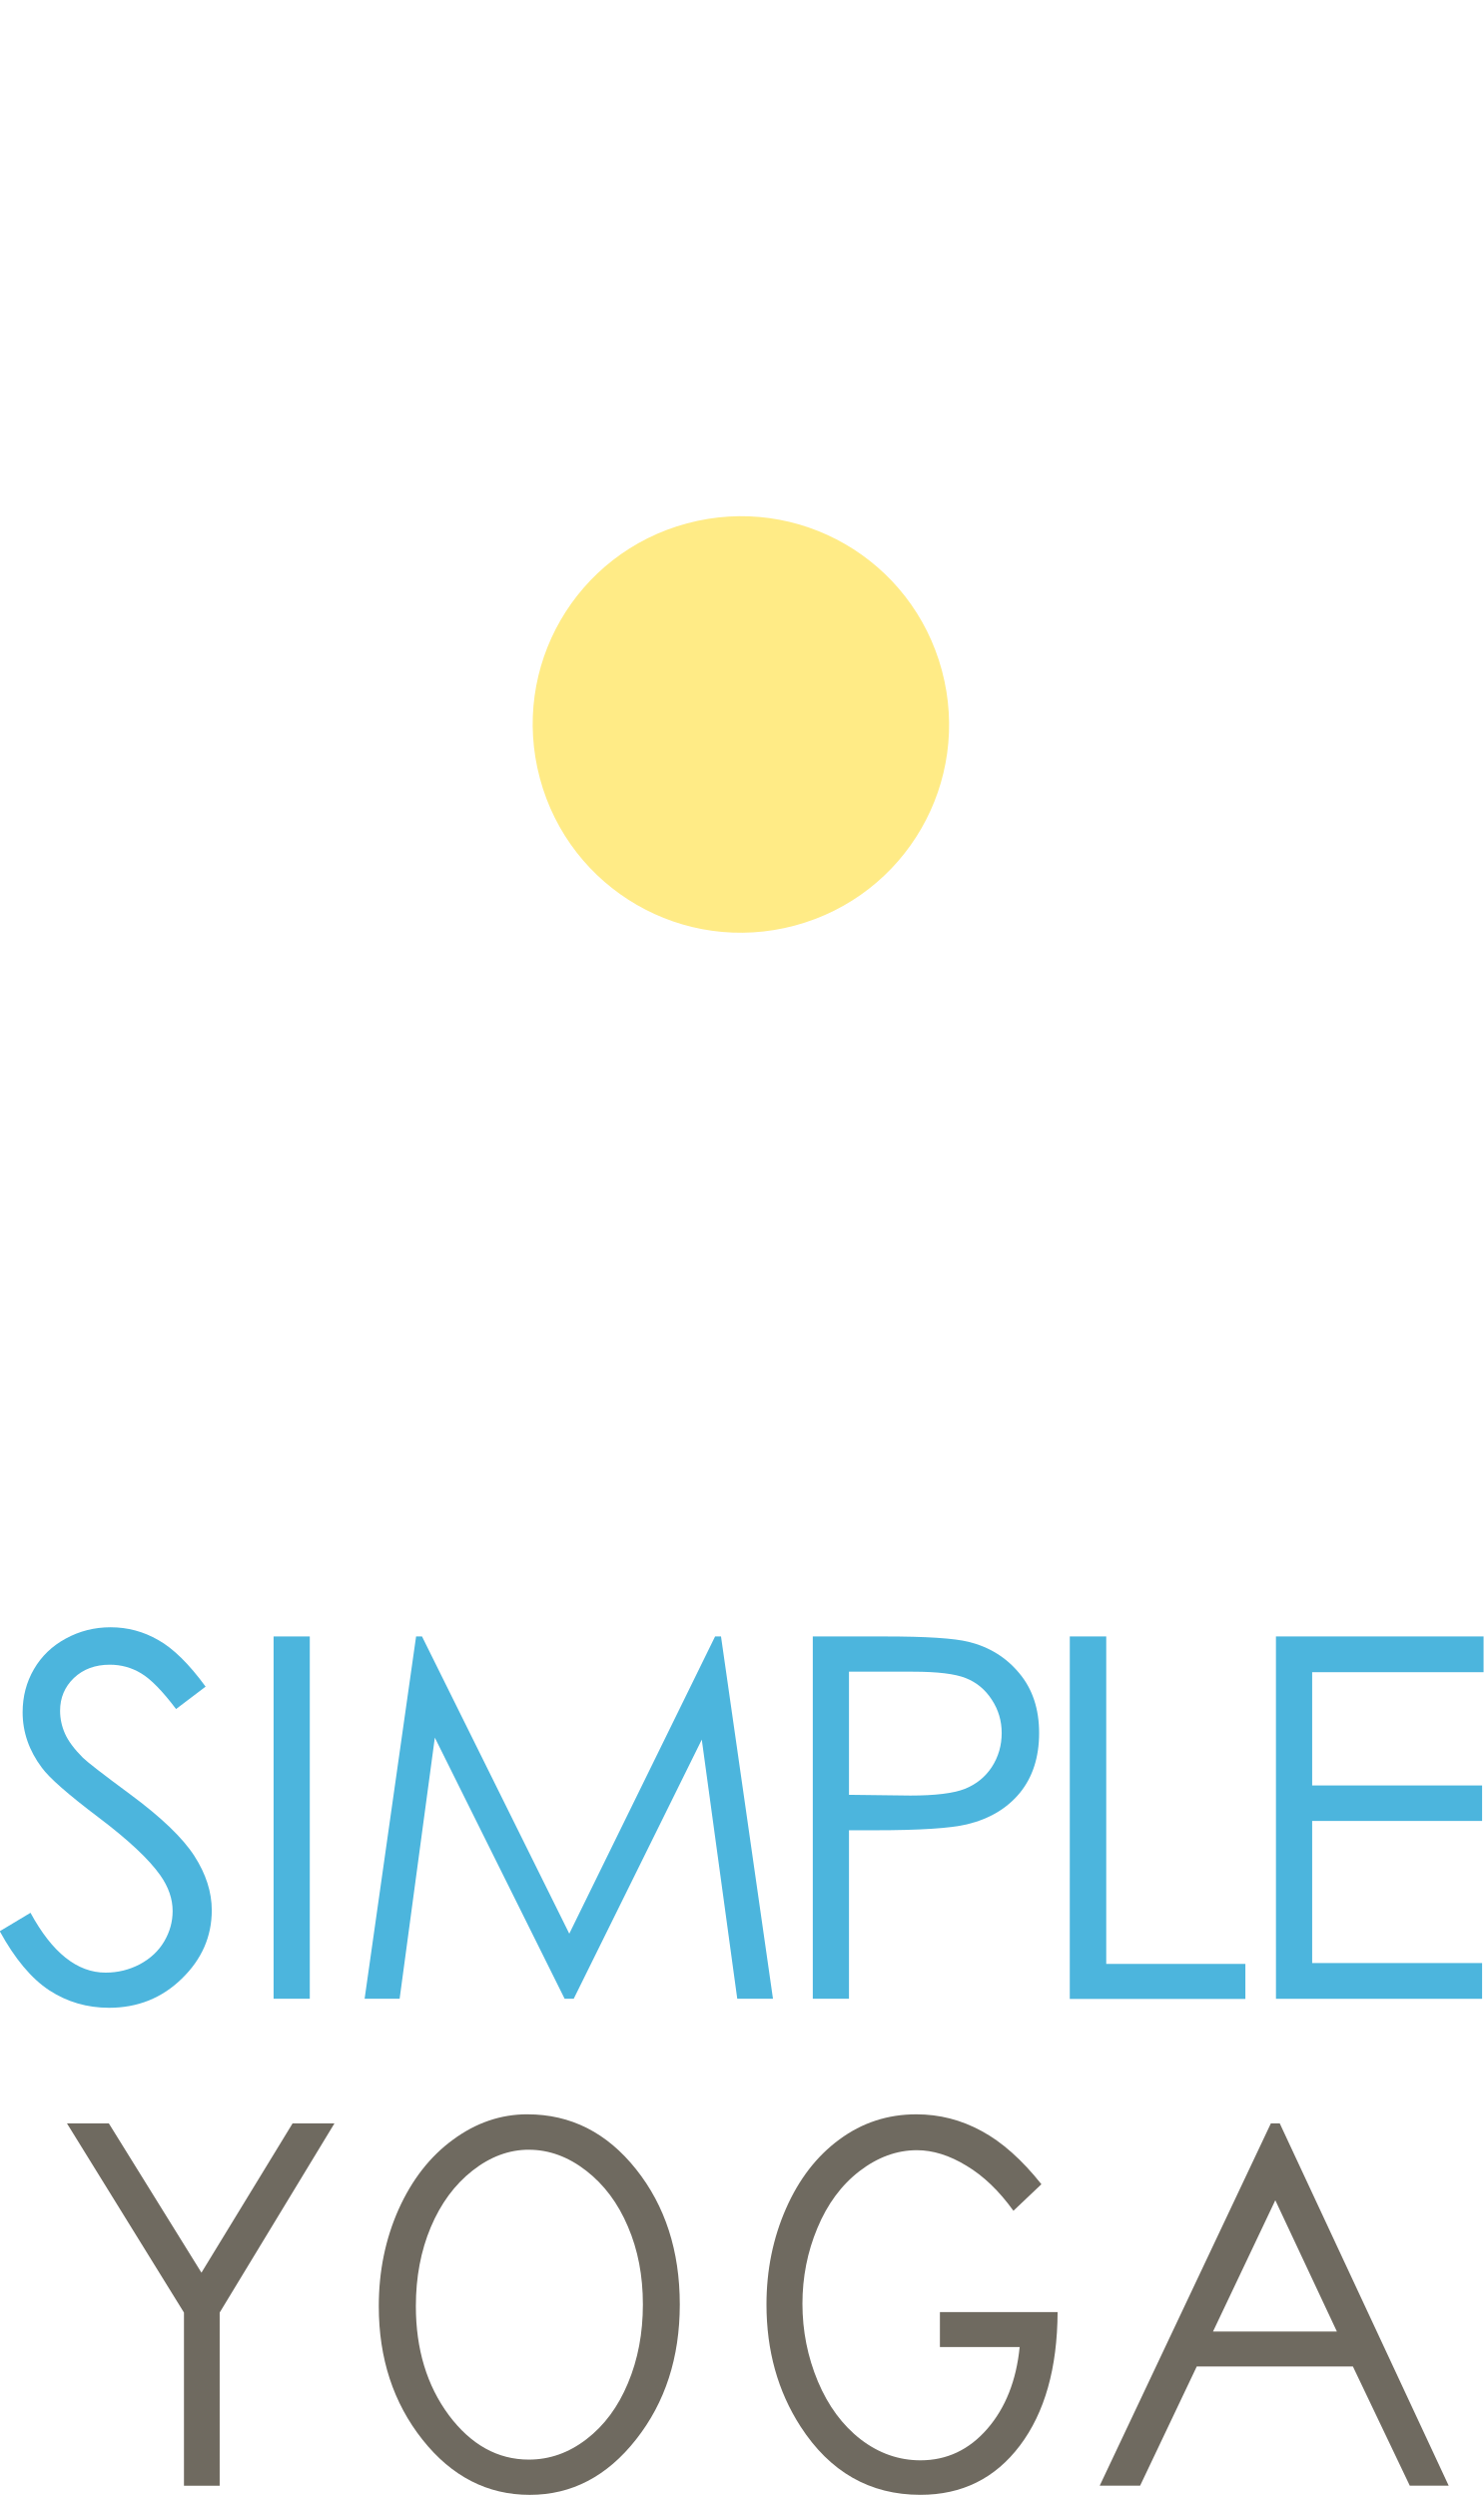
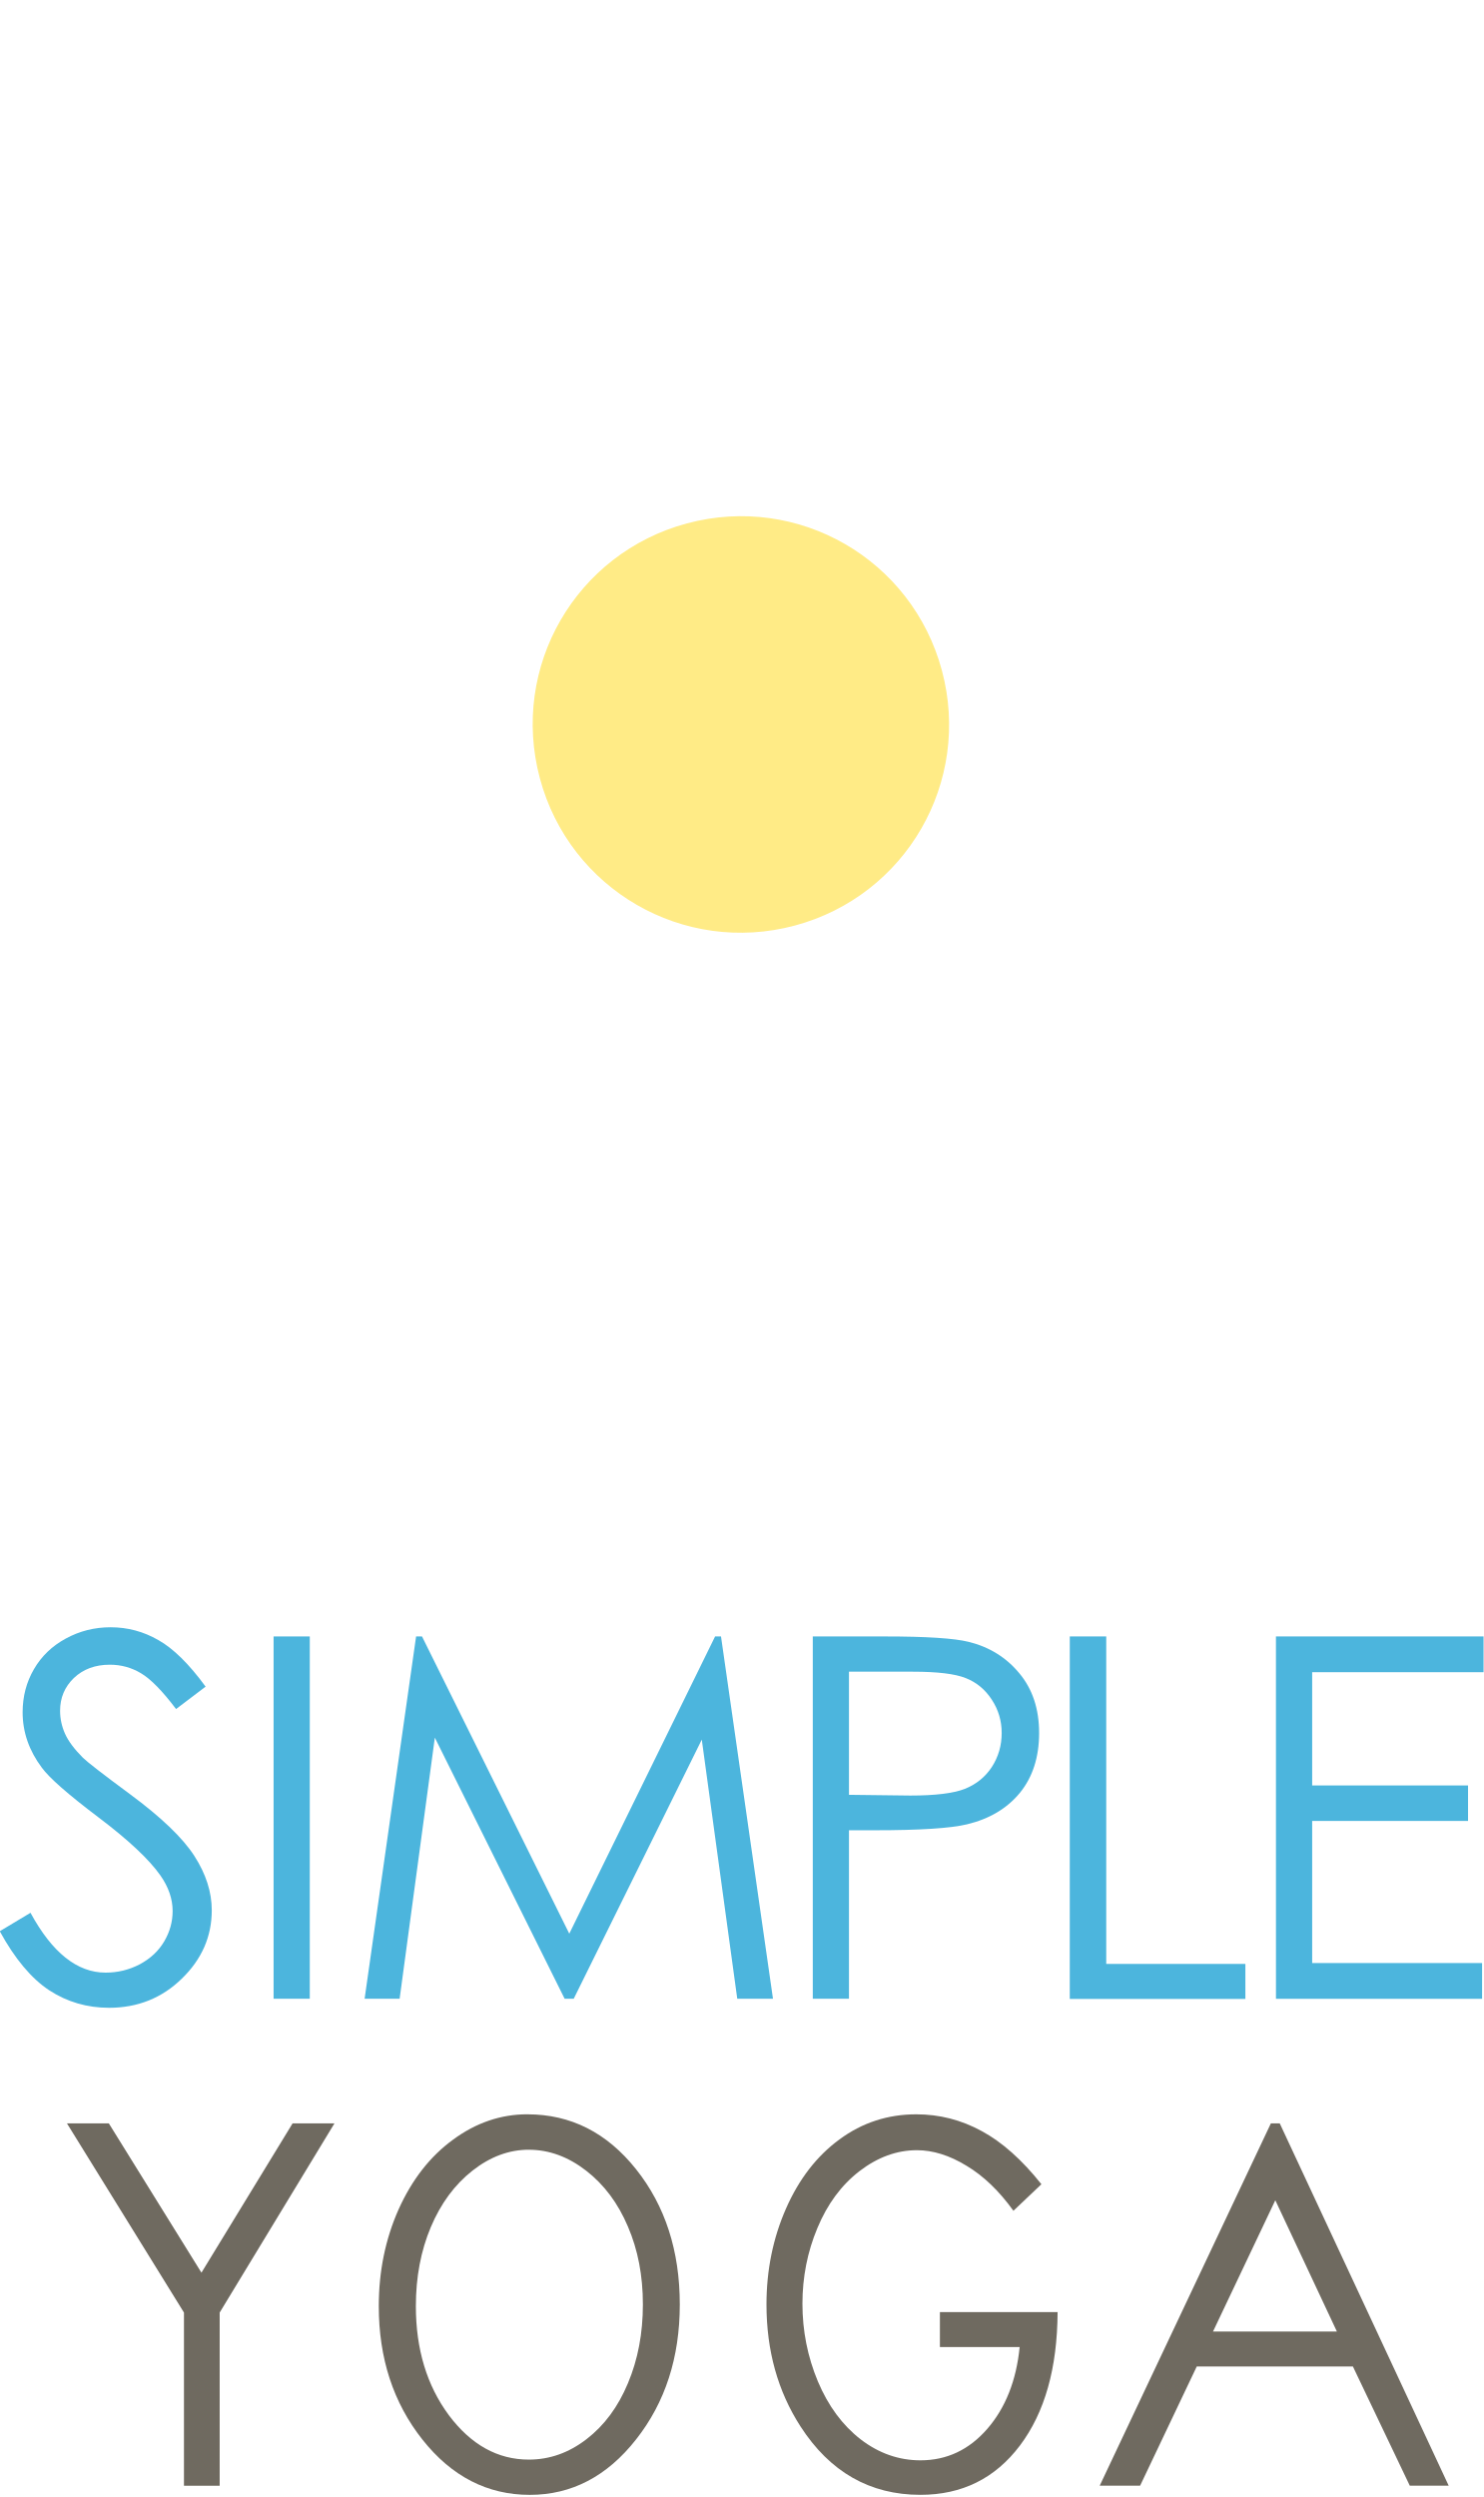
<svg xmlns="http://www.w3.org/2000/svg" xmlns:ns1="http://www.openswatchbook.org/uri/2009/osb" xmlns:xlink="http://www.w3.org/1999/xlink" version="1.1" viewBox="0 0 40.5 68.15">
  <defs>
    <linearGradient id="linearGradient1296" gradientTransform="matrix(.01147 0 0 .01147 67 -259)" ns1:paint="solid">
      <stop stop-color="#4cb5dd" offset="0" />
    </linearGradient>
    <linearGradient id="linearGradient1849" x1="37.77" x2="87.16" y1="86.98" y2="86.98" gradientTransform="matrix(1.215 0 0 1.215 21.04 -78.66)" gradientUnits="userSpaceOnUse" xlink:href="#linearGradient1415" />
    <linearGradient id="linearGradient1415" gradientTransform="translate(-158.5 553.7)" ns1:paint="solid">
      <stop stop-color="#6f6a60" offset="0" />
    </linearGradient>
    <linearGradient id="linearGradient1851" x1="37.77" x2="87.16" y1="86.98" y2="86.98" gradientTransform="matrix(.9588 0 0 1.215 47.02 -78.66)" gradientUnits="userSpaceOnUse" xlink:href="#linearGradient1415" />
    <linearGradient id="linearGradient1853" x1="37.77" x2="87.16" y1="86.98" y2="86.98" gradientTransform="matrix(.9159 0 0 1.215 53.5 -78.66)" gradientUnits="userSpaceOnUse" xlink:href="#linearGradient1415" />
    <linearGradient id="linearGradient1855" x1="37.77" x2="87.16" y1="86.98" y2="86.98" gradientTransform="matrix(1.215 0 0 1.215 15.81 -78.66)" gradientUnits="userSpaceOnUse" xlink:href="#linearGradient1415" />
    <linearGradient id="linearGradient900" gradientTransform="matrix(0 0 0 0 -58.64 580.3)" ns1:paint="solid">
      <stop stop-color="#ededed" offset="0" />
    </linearGradient>
    <linearGradient id="linearGradient894" gradientTransform="matrix(0 0 0 0 -47.38 482.3)" ns1:paint="solid">
      <stop stop-color="#d9d9d9" offset="0" />
    </linearGradient>
  </defs>
  <g transform="translate(2.327e-7 -228.9)">
    <g transform="translate(15.17 218.7)">
      <g transform="matrix(.7308 0 0 .7308 -70.01 40.05)" fill="url(#linearGradient1296)" stroke-width="1.368">
        <path d="m75.03 31.28 1.15-0.69q1.214 2.235 2.806 2.235 0.681 0 1.279-0.313 0.598-0.322 0.911-0.856 0.313-0.533 0.313-1.131 0-0.681-0.46-1.334-0.635-0.901-2.318-2.171-1.693-1.279-2.107-1.849-0.718-0.957-0.718-2.07 0-0.883 0.423-1.61 0.423-0.727 1.187-1.141 0.773-0.423 1.674-0.423 0.957 0 1.785 0.478 0.837 0.469 1.766 1.739l-1.104 0.837q-0.763-1.012-1.306-1.334-0.533-0.322-1.168-0.322-0.819 0-1.343 0.497-0.515 0.497-0.515 1.223 0 0.442 0.184 0.856 0.184 0.414 0.671 0.901 0.267 0.258 1.748 1.352 1.757 1.297 2.41 2.309t0.653 2.033q0 1.472-1.122 2.557-1.113 1.085-2.714 1.085-1.233 0-2.235-0.653-1.003-0.662-1.849-2.208z" />
        <path d="m85.26 20.27h1.352v13.53h-1.352z" />
        <path d="m88.66 33.8 1.923-13.53h0.221l5.501 11.1 5.446-11.1h0.221l1.941 13.53h-1.334l-1.325-9.677-4.783 9.677h-0.34l-4.848-9.751-1.315 9.751z" />
        <path d="m105.4 20.27h2.695q2.318 0 3.128 0.202 1.159 0.285 1.895 1.177 0.736 0.883 0.736 2.226 0 1.352-0.718 2.235-0.718 0.874-1.978 1.177-0.92 0.221-3.44 0.221h-0.966v6.292h-1.352zm1.352 1.315v4.599l2.291 0.028q1.389 0 2.033-0.248 0.644-0.258 1.012-0.819 0.368-0.57 0.368-1.269 0-0.681-0.368-1.242-0.368-0.57-0.975-0.809-0.598-0.239-1.969-0.239z" />
        <path d="m115 20.27h1.361v12.23h5.197v1.306h-6.559z" />
-         <path d="m122.7 20.27h7.755v1.334h-6.402v4.231h6.347v1.325h-6.347v5.308h6.347v1.334h-7.699z" />
+         <path d="m122.7 20.27h7.755v1.334h-6.402v4.231h5.822v1.325h-5.822v5.308h6.347v1.334h-7.699z" />
      </g>
      <g transform="matrix(.7308 0 0 .7308 -110.1 53.34)" stroke-width="1.368">
        <path d="m132.4 20.27h1.564l3.459 5.575 3.404-5.575h1.564l-4.287 7.065v6.467h-1.334v-6.467z" fill="url(#linearGradient1849)" />
        <path d="m149.6 19.93c-0.997 0-1.923 0.316-2.78 0.948-0.857 0.625-1.534 1.493-2.033 2.603-0.494 1.11-0.74 2.315-0.74 3.615 0 1.95 0.544 3.612 1.633 4.986 1.089 1.374 2.424 2.061 4.007 2.061 1.563 0 2.886-0.69 3.97-2.07 1.089-1.38 1.633-3.06 1.633-5.041 0-1.999-0.544-3.683-1.633-5.05-1.089-1.368-2.441-2.051-4.057-2.051zm0.052 1.324c0.754 0 1.468 0.261 2.14 0.782 0.673 0.521 1.193 1.218 1.561 2.088 0.373 0.865 0.559 1.834 0.559 2.907 0 1.079-0.187 2.061-0.559 2.944-0.368 0.883-0.884 1.579-1.547 2.088-0.659 0.509-1.377 0.763-2.154 0.763-1.163 0-2.159-0.552-2.986-1.656-0.823-1.11-1.234-2.468-1.234-4.075 0-1.085 0.187-2.07 0.559-2.953 0.373-0.883 0.891-1.585 1.555-2.107 0.663-0.521 1.365-0.782 2.106-0.782z" fill="url(#linearGradient1851)" />
        <path d="m168.8 22.54-1.048 0.994c-0.533-0.742-1.118-1.303-1.754-1.683-0.632-0.386-1.25-0.58-1.852-0.58-0.749 0-1.464 0.261-2.144 0.782-0.676 0.521-1.2 1.23-1.572 2.125-0.372 0.889-0.559 1.831-0.559 2.824 0 1.018 0.193 1.987 0.578 2.907 0.386 0.914 0.918 1.634 1.598 2.162 0.68 0.521 1.425 0.782 2.235 0.782 0.983 0 1.815-0.393 2.495-1.177 0.68-0.785 1.083-1.803 1.208-3.054h-2.979v-1.306h4.396c-0.01 2.091-0.478 3.753-1.408 4.986-0.925 1.227-2.164 1.84-3.717 1.84-1.886 0-3.379-0.852-4.48-2.557-0.846-1.312-1.269-2.83-1.269-4.553 0-1.282 0.243-2.474 0.728-3.578 0.485-1.104 1.151-1.965 1.997-2.585 0.846-0.625 1.803-0.938 2.871-0.938 0.865 0 1.678 0.208 2.441 0.625 0.763 0.411 1.507 1.073 2.233 1.987z" fill="url(#linearGradient1853)" />
        <path d="m177.7 20.27 6.31 13.53h-1.453l-2.125-4.452h-5.832l-2.116 4.452h-1.509l6.393-13.53zm-0.166 2.87-2.327 4.903h4.627z" fill="url(#linearGradient1855)" />
      </g>
      <g transform="matrix(1.174 -.3145 .3145 1.174 -109.8 248)" fill-rule="evenodd" shape-rendering="auto" stroke-width=".823">
        <g transform="translate(0 -182.4)" stroke-width=".823">
          <path transform="matrix(.2646 0 0 .2646 68.2 0)" d="m285.1 69c-0.862-0.016-2.24 0.383-4.422 1.971-3.037 2.21-5.446 5.28-7.408 8.963 0.707 8.237-0.958 17.48-3.287 26.98 0.109 0.033 0.215 0.077 0.324 0.111 5.094-8.461 10.47-16.3 16.82-21.74 1.138-3.872 1.562-7.63 0.994-11.23-0.56-3.555-1.602-4.601-2.316-4.922v-2e-3c-0.183-0.069-0.414-0.12-0.701-0.125z" color="#000000" color-rendering="auto" dominant-baseline="auto" fill="url(#linearGradient900)" image-rendering="auto" solid-color="#000000" style="font-feature-settings:normal;font-variant-alternates:normal;font-variant-caps:normal;font-variant-ligatures:normal;font-variant-numeric:normal;font-variant-position:normal;isolation:auto;mix-blend-mode:normal;shape-padding:0;text-decoration-color:#000000;text-decoration-line:none;text-decoration-style:solid;text-indent:0;text-orientation:mixed;text-transform:none;white-space:normal" />
          <path d="m137.5 17.12c0.207 0.007 0.569 0.161 1.065 0.972 1.487 2.431 1.058 6.03 0.095 9.974-0.306-0.052-0.61-0.122-0.921-0.123h-4e-3c-0.467 0.001-0.926 0.08-1.377 0.195-0.975-3.97-1.42-7.599 0.076-10.04 0.496-0.811 0.858-0.965 1.065-0.972z" color="#000000" color-rendering="auto" dominant-baseline="auto" fill="url(#linearGradient894)" image-rendering="auto" solid-color="#000000" style="font-feature-settings:normal;font-variant-alternates:normal;font-variant-caps:normal;font-variant-ligatures:normal;font-variant-numeric:normal;font-variant-position:normal;isolation:auto;mix-blend-mode:normal;shape-padding:0;text-decoration-color:#000000;text-decoration-line:none;text-decoration-style:solid;text-indent:0;text-orientation:mixed;text-transform:none;white-space:normal" />
        </g>
        <path d="m137.7-153.5c2.587 0 4.674 2.086 4.674 4.674s-2.086 4.676-4.674 4.676c-2.587 0-4.674-2.088-4.674-4.676s2.086-4.674 4.674-4.674z" color="#000000" color-rendering="auto" dominant-baseline="auto" fill="#ffeb86" image-rendering="auto" solid-color="#000000" style="font-feature-settings:normal;font-variant-alternates:normal;font-variant-caps:normal;font-variant-ligatures:normal;font-variant-numeric:normal;font-variant-position:normal;isolation:auto;mix-blend-mode:normal;shape-padding:0;text-decoration-color:#000000;text-decoration-line:none;text-decoration-style:solid;text-indent:0;text-orientation:mixed;text-transform:none;white-space:normal" />
        <g stroke-width=".823">
          <g transform="rotate(45 357.9 -57.59)">
            <path transform="matrix(.2646 0 0 .2646 68.2 0)" d="m285.1 69c-0.862-0.016-2.24 0.383-4.422 1.971-3.037 2.21-5.446 5.28-7.408 8.963 0.707 8.237-0.958 17.48-3.287 26.98 0.109 0.033 0.215 0.077 0.324 0.111 5.094-8.461 10.47-16.3 16.82-21.74 1.138-3.872 1.562-7.63 0.994-11.23-0.56-3.555-1.602-4.601-2.316-4.922v-2e-3c-0.183-0.069-0.414-0.12-0.701-0.125z" color="#000000" color-rendering="auto" dominant-baseline="auto" fill="url(#linearGradient900)" image-rendering="auto" solid-color="#000000" style="font-feature-settings:normal;font-variant-alternates:normal;font-variant-caps:normal;font-variant-ligatures:normal;font-variant-numeric:normal;font-variant-position:normal;isolation:auto;mix-blend-mode:normal;shape-padding:0;text-decoration-color:#000000;text-decoration-line:none;text-decoration-style:solid;text-indent:0;text-orientation:mixed;text-transform:none;white-space:normal" />
            <path d="m137.5 17.12c0.207 0.007 0.569 0.161 1.065 0.972 1.487 2.431 1.058 6.03 0.095 9.974-0.306-0.052-0.61-0.122-0.921-0.123h-4e-3c-0.467 0.001-0.926 0.08-1.377 0.195-0.975-3.97-1.42-7.599 0.076-10.04 0.496-0.811 0.858-0.965 1.065-0.972z" color="#000000" color-rendering="auto" dominant-baseline="auto" fill="url(#linearGradient894)" image-rendering="auto" solid-color="#000000" style="font-feature-settings:normal;font-variant-alternates:normal;font-variant-caps:normal;font-variant-ligatures:normal;font-variant-numeric:normal;font-variant-position:normal;isolation:auto;mix-blend-mode:normal;shape-padding:0;text-decoration-color:#000000;text-decoration-line:none;text-decoration-style:solid;text-indent:0;text-orientation:mixed;text-transform:none;white-space:normal" />
          </g>
          <g transform="rotate(90 228.9 -57.59)">
            <path transform="matrix(.2646 0 0 .2646 68.2 0)" d="m285.1 69c-0.862-0.016-2.24 0.383-4.422 1.971-3.037 2.21-5.446 5.28-7.408 8.963 0.707 8.237-0.958 17.48-3.287 26.98 0.109 0.033 0.215 0.077 0.324 0.111 5.094-8.461 10.47-16.3 16.82-21.74 1.138-3.872 1.562-7.63 0.994-11.23-0.56-3.555-1.602-4.601-2.316-4.922v-2e-3c-0.183-0.069-0.414-0.12-0.701-0.125z" color="#000000" color-rendering="auto" dominant-baseline="auto" fill="url(#linearGradient900)" image-rendering="auto" solid-color="#000000" style="font-feature-settings:normal;font-variant-alternates:normal;font-variant-caps:normal;font-variant-ligatures:normal;font-variant-numeric:normal;font-variant-position:normal;isolation:auto;mix-blend-mode:normal;shape-padding:0;text-decoration-color:#000000;text-decoration-line:none;text-decoration-style:solid;text-indent:0;text-orientation:mixed;text-transform:none;white-space:normal" />
            <path d="m137.5 17.12c0.207 0.007 0.569 0.161 1.065 0.972 1.487 2.431 1.058 6.03 0.095 9.974-0.306-0.052-0.61-0.122-0.921-0.123h-4e-3c-0.467 0.001-0.926 0.08-1.377 0.195-0.975-3.97-1.42-7.599 0.076-10.04 0.496-0.811 0.858-0.965 1.065-0.972z" color="#000000" color-rendering="auto" dominant-baseline="auto" fill="url(#linearGradient894)" image-rendering="auto" solid-color="#000000" style="font-feature-settings:normal;font-variant-alternates:normal;font-variant-caps:normal;font-variant-ligatures:normal;font-variant-numeric:normal;font-variant-position:normal;isolation:auto;mix-blend-mode:normal;shape-padding:0;text-decoration-color:#000000;text-decoration-line:none;text-decoration-style:solid;text-indent:0;text-orientation:mixed;text-transform:none;white-space:normal" />
          </g>
          <g transform="rotate(135 175.5 -57.59)">
            <path transform="matrix(.2646 0 0 .2646 68.2 0)" d="m285.1 69c-0.862-0.016-2.24 0.383-4.422 1.971-3.037 2.21-5.446 5.28-7.408 8.963 0.707 8.237-0.958 17.48-3.287 26.98 0.109 0.033 0.215 0.077 0.324 0.111 5.094-8.461 10.47-16.3 16.82-21.74 1.138-3.872 1.562-7.63 0.994-11.23-0.56-3.555-1.602-4.601-2.316-4.922v-2e-3c-0.183-0.069-0.414-0.12-0.701-0.125z" color="#000000" color-rendering="auto" dominant-baseline="auto" fill="url(#linearGradient900)" image-rendering="auto" solid-color="#000000" style="font-feature-settings:normal;font-variant-alternates:normal;font-variant-caps:normal;font-variant-ligatures:normal;font-variant-numeric:normal;font-variant-position:normal;isolation:auto;mix-blend-mode:normal;shape-padding:0;text-decoration-color:#000000;text-decoration-line:none;text-decoration-style:solid;text-indent:0;text-orientation:mixed;text-transform:none;white-space:normal" />
            <path d="m137.5 17.12c0.207 0.007 0.569 0.161 1.065 0.972 1.487 2.431 1.058 6.03 0.095 9.974-0.306-0.052-0.61-0.122-0.921-0.123h-4e-3c-0.467 0.001-0.926 0.08-1.377 0.195-0.975-3.97-1.42-7.599 0.076-10.04 0.496-0.811 0.858-0.965 1.065-0.972z" color="#000000" color-rendering="auto" dominant-baseline="auto" fill="url(#linearGradient894)" image-rendering="auto" solid-color="#000000" style="font-feature-settings:normal;font-variant-alternates:normal;font-variant-caps:normal;font-variant-ligatures:normal;font-variant-numeric:normal;font-variant-position:normal;isolation:auto;mix-blend-mode:normal;shape-padding:0;text-decoration-color:#000000;text-decoration-line:none;text-decoration-style:solid;text-indent:0;text-orientation:mixed;text-transform:none;white-space:normal" />
          </g>
          <g transform="rotate(180 137.7 -57.59)">
            <path transform="matrix(.2646 0 0 .2646 68.2 0)" d="m285.1 69c-0.862-0.016-2.24 0.383-4.422 1.971-3.037 2.21-5.446 5.28-7.408 8.963 0.707 8.237-0.958 17.48-3.287 26.98 0.109 0.033 0.215 0.077 0.324 0.111 5.094-8.461 10.47-16.3 16.82-21.74 1.138-3.872 1.562-7.63 0.994-11.23-0.56-3.555-1.602-4.601-2.316-4.922v-2e-3c-0.183-0.069-0.414-0.12-0.701-0.125z" color="#000000" color-rendering="auto" dominant-baseline="auto" fill="url(#linearGradient900)" image-rendering="auto" solid-color="#000000" style="font-feature-settings:normal;font-variant-alternates:normal;font-variant-caps:normal;font-variant-ligatures:normal;font-variant-numeric:normal;font-variant-position:normal;isolation:auto;mix-blend-mode:normal;shape-padding:0;text-decoration-color:#000000;text-decoration-line:none;text-decoration-style:solid;text-indent:0;text-orientation:mixed;text-transform:none;white-space:normal" />
            <path d="m137.5 17.12c0.207 0.007 0.569 0.161 1.065 0.972 1.487 2.431 1.058 6.03 0.095 9.974-0.306-0.052-0.61-0.122-0.921-0.123h-4e-3c-0.467 0.001-0.926 0.08-1.377 0.195-0.975-3.97-1.42-7.599 0.076-10.04 0.496-0.811 0.858-0.965 1.065-0.972z" color="#000000" color-rendering="auto" dominant-baseline="auto" fill="url(#linearGradient894)" image-rendering="auto" solid-color="#000000" style="font-feature-settings:normal;font-variant-alternates:normal;font-variant-caps:normal;font-variant-ligatures:normal;font-variant-numeric:normal;font-variant-position:normal;isolation:auto;mix-blend-mode:normal;shape-padding:0;text-decoration-color:#000000;text-decoration-line:none;text-decoration-style:solid;text-indent:0;text-orientation:mixed;text-transform:none;white-space:normal" />
          </g>
          <g transform="rotate(225 99.95 -57.59)">
            <path transform="matrix(.2646 0 0 .2646 68.2 0)" d="m285.1 69c-0.862-0.016-2.24 0.383-4.422 1.971-3.037 2.21-5.446 5.28-7.408 8.963 0.707 8.237-0.958 17.48-3.287 26.98 0.109 0.033 0.215 0.077 0.324 0.111 5.094-8.461 10.47-16.3 16.82-21.74 1.138-3.872 1.562-7.63 0.994-11.23-0.56-3.555-1.602-4.601-2.316-4.922v-2e-3c-0.183-0.069-0.414-0.12-0.701-0.125z" color="#000000" color-rendering="auto" dominant-baseline="auto" fill="url(#linearGradient900)" image-rendering="auto" solid-color="#000000" style="font-feature-settings:normal;font-variant-alternates:normal;font-variant-caps:normal;font-variant-ligatures:normal;font-variant-numeric:normal;font-variant-position:normal;isolation:auto;mix-blend-mode:normal;shape-padding:0;text-decoration-color:#000000;text-decoration-line:none;text-decoration-style:solid;text-indent:0;text-orientation:mixed;text-transform:none;white-space:normal" />
            <path d="m137.5 17.12c0.207 0.007 0.569 0.161 1.065 0.972 1.487 2.431 1.058 6.03 0.095 9.974-0.306-0.052-0.61-0.122-0.921-0.123h-4e-3c-0.467 0.001-0.926 0.08-1.377 0.195-0.975-3.97-1.42-7.599 0.076-10.04 0.496-0.811 0.858-0.965 1.065-0.972z" color="#000000" color-rendering="auto" dominant-baseline="auto" fill="url(#linearGradient894)" image-rendering="auto" solid-color="#000000" style="font-feature-settings:normal;font-variant-alternates:normal;font-variant-caps:normal;font-variant-ligatures:normal;font-variant-numeric:normal;font-variant-position:normal;isolation:auto;mix-blend-mode:normal;shape-padding:0;text-decoration-color:#000000;text-decoration-line:none;text-decoration-style:solid;text-indent:0;text-orientation:mixed;text-transform:none;white-space:normal" />
          </g>
          <g transform="rotate(-90 46.52 -57.59)">
            <path transform="matrix(.2646 0 0 .2646 68.2 0)" d="m285.1 69c-0.862-0.016-2.24 0.383-4.422 1.971-3.037 2.21-5.446 5.28-7.408 8.963 0.707 8.237-0.958 17.48-3.287 26.98 0.109 0.033 0.215 0.077 0.324 0.111 5.094-8.461 10.47-16.3 16.82-21.74 1.138-3.872 1.562-7.63 0.994-11.23-0.56-3.555-1.602-4.601-2.316-4.922v-2e-3c-0.183-0.069-0.414-0.12-0.701-0.125z" color="#000000" color-rendering="auto" dominant-baseline="auto" fill="url(#linearGradient900)" image-rendering="auto" solid-color="#000000" style="font-feature-settings:normal;font-variant-alternates:normal;font-variant-caps:normal;font-variant-ligatures:normal;font-variant-numeric:normal;font-variant-position:normal;isolation:auto;mix-blend-mode:normal;shape-padding:0;text-decoration-color:#000000;text-decoration-line:none;text-decoration-style:solid;text-indent:0;text-orientation:mixed;text-transform:none;white-space:normal" />
            <path d="m137.5 17.12c0.207 0.007 0.569 0.161 1.065 0.972 1.487 2.431 1.058 6.03 0.095 9.974-0.306-0.052-0.61-0.122-0.921-0.123h-4e-3c-0.467 0.001-0.926 0.08-1.377 0.195-0.975-3.97-1.42-7.599 0.076-10.04 0.496-0.811 0.858-0.965 1.065-0.972z" color="#000000" color-rendering="auto" dominant-baseline="auto" fill="url(#linearGradient894)" image-rendering="auto" solid-color="#000000" style="font-feature-settings:normal;font-variant-alternates:normal;font-variant-caps:normal;font-variant-ligatures:normal;font-variant-numeric:normal;font-variant-position:normal;isolation:auto;mix-blend-mode:normal;shape-padding:0;text-decoration-color:#000000;text-decoration-line:none;text-decoration-style:solid;text-indent:0;text-orientation:mixed;text-transform:none;white-space:normal" />
          </g>
          <g transform="rotate(-45 -82.47 -57.59)">
            <path transform="matrix(.2646 0 0 .2646 68.2 0)" d="m285.1 69c-0.862-0.016-2.24 0.383-4.422 1.971-3.037 2.21-5.446 5.28-7.408 8.963 0.707 8.237-0.958 17.48-3.287 26.98 0.109 0.033 0.215 0.077 0.324 0.111 5.094-8.461 10.47-16.3 16.82-21.74 1.138-3.872 1.562-7.63 0.994-11.23-0.56-3.555-1.602-4.601-2.316-4.922v-2e-3c-0.183-0.069-0.414-0.12-0.701-0.125z" color="#000000" color-rendering="auto" dominant-baseline="auto" fill="url(#linearGradient900)" image-rendering="auto" solid-color="#000000" style="font-feature-settings:normal;font-variant-alternates:normal;font-variant-caps:normal;font-variant-ligatures:normal;font-variant-numeric:normal;font-variant-position:normal;isolation:auto;mix-blend-mode:normal;shape-padding:0;text-decoration-color:#000000;text-decoration-line:none;text-decoration-style:solid;text-indent:0;text-orientation:mixed;text-transform:none;white-space:normal" />
            <path d="m137.5 17.12c0.207 0.007 0.569 0.161 1.065 0.972 1.487 2.431 1.058 6.03 0.095 9.974-0.306-0.052-0.61-0.122-0.921-0.123h-4e-3c-0.467 0.001-0.926 0.08-1.377 0.195-0.975-3.97-1.42-7.599 0.076-10.04 0.496-0.811 0.858-0.965 1.065-0.972z" color="#000000" color-rendering="auto" dominant-baseline="auto" fill="url(#linearGradient894)" image-rendering="auto" solid-color="#000000" style="font-feature-settings:normal;font-variant-alternates:normal;font-variant-caps:normal;font-variant-ligatures:normal;font-variant-numeric:normal;font-variant-position:normal;isolation:auto;mix-blend-mode:normal;shape-padding:0;text-decoration-color:#000000;text-decoration-line:none;text-decoration-style:solid;text-indent:0;text-orientation:mixed;text-transform:none;white-space:normal" />
          </g>
        </g>
      </g>
    </g>
  </g>
</svg>
